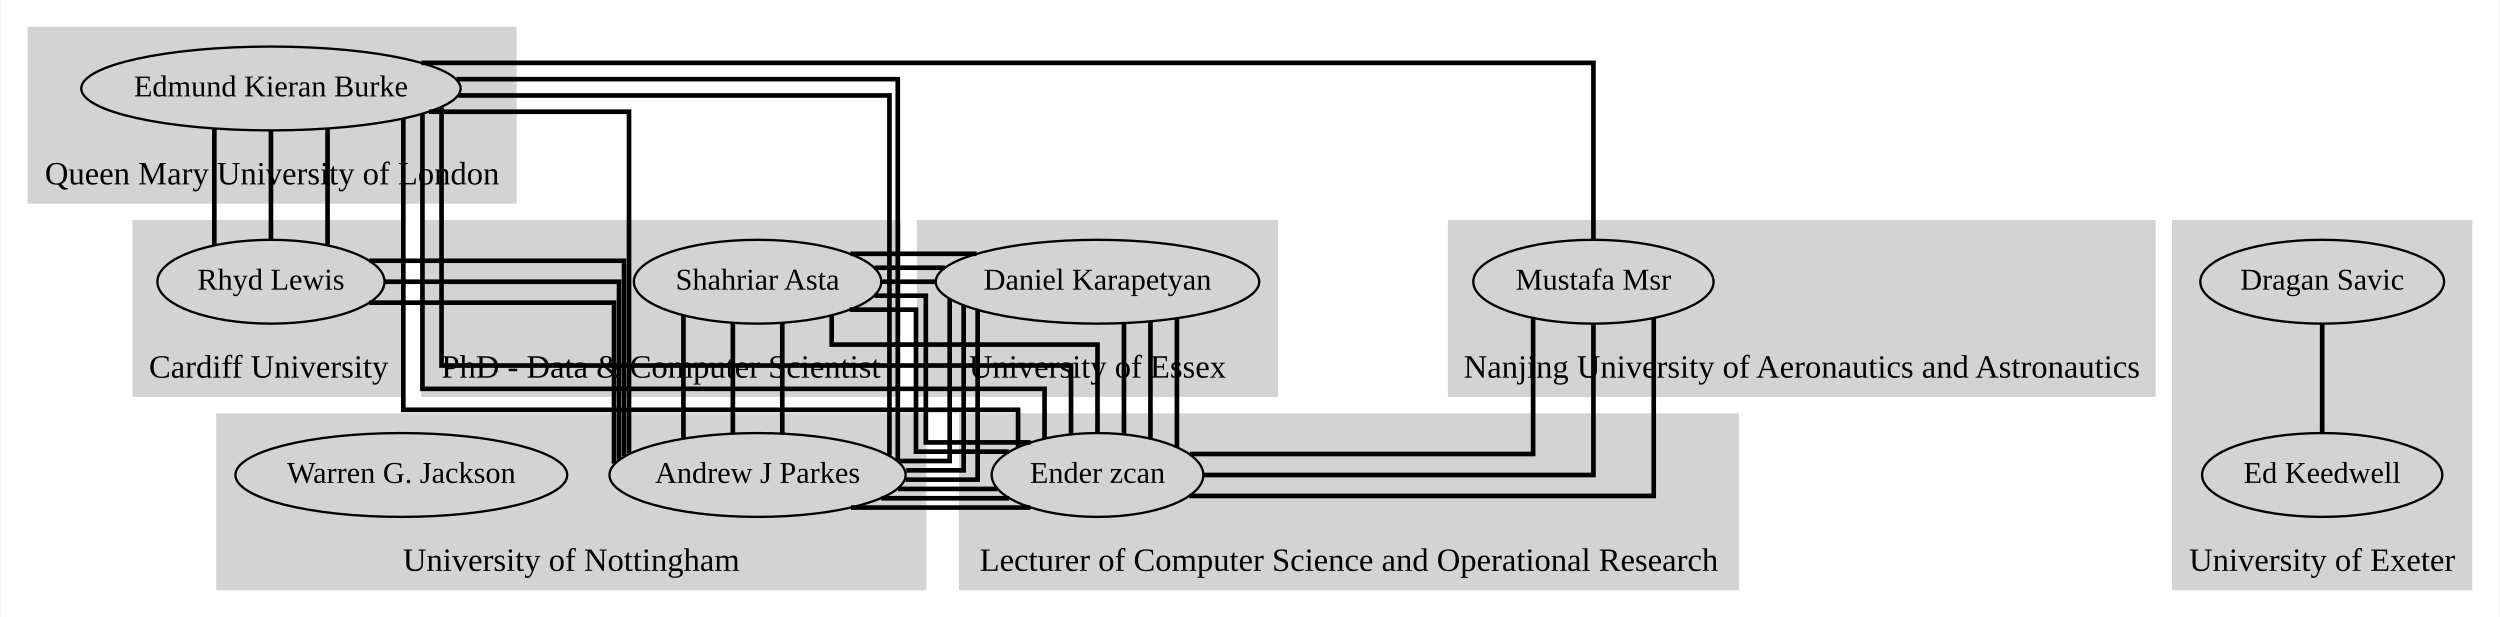
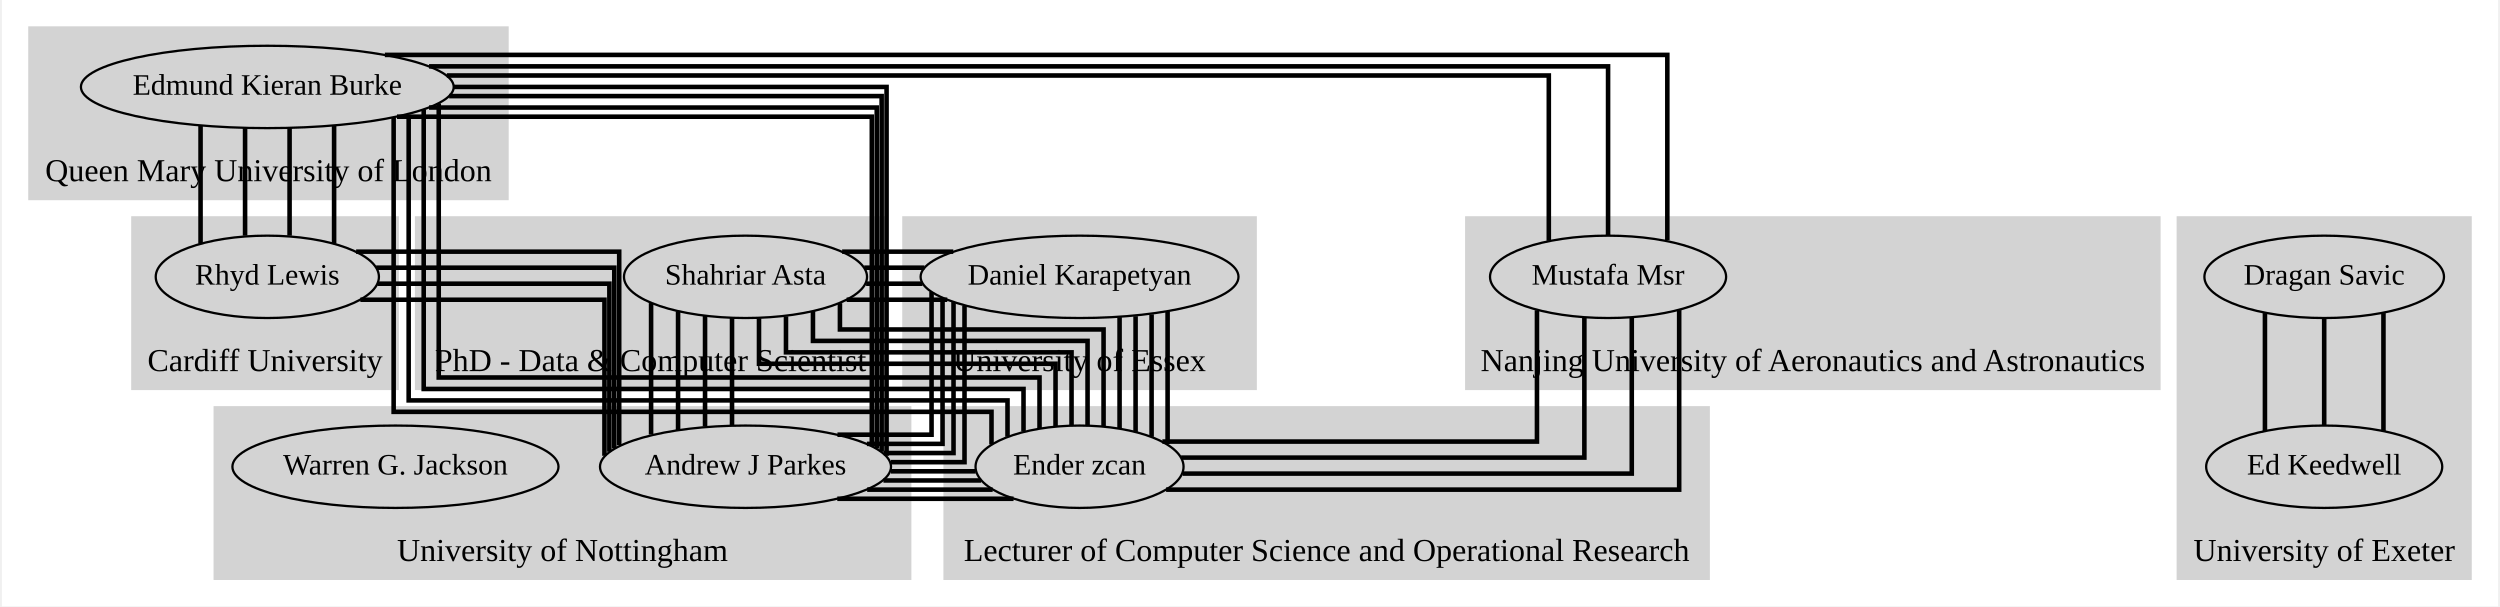
- <svg xmlns="http://www.w3.org/2000/svg" width="936pt" height="231pt" viewBox="0.00 0.00 936.00 231.16">
-   <g id="graph0" class="graph" transform="scale(0.872321 0.872321) rotate(0) translate(4 261)">
-     <polygon fill="white" stroke="none" points="-4,4 -4,-261 1069,-261 1069,4 -4,4" />
+ <svg xmlns="http://www.w3.org/2000/svg" width="936pt" height="227pt" viewBox="0.00 0.00 936.00 227.35">
+   <g id="graph0" class="graph" transform="scale(0.857929 0.857929) rotate(0) translate(4 261)">
+     <polygon fill="white" stroke="none" points="-4,4 -4,-261 1087,-261 1087,4 -4,4" />
    <g id="clust1" class="cluster">
      <polygon fill="lightgrey" stroke="lightgrey" points="408,-8 408,-83 742,-83 742,-8 408,-8" />
      <text text-anchor="middle" x="575" y="-15.8" font-family="Times New Roman,serif" font-size="14.00">Lecturer of Computer Science and Operational Research</text>
    </g>
+     <g id="clust5" class="cluster">
+       <polygon fill="lightgrey" stroke="lightgrey" points="177,-91 177,-166 382,-166 382,-91 177,-91" />
+       <text text-anchor="middle" x="279.5" y="-98.8" font-family="Times New Roman,serif" font-size="14.00">PhD - Data &amp; Computer Scientist</text>
+     </g>
+     <g id="clust6" class="cluster">
+       <polygon fill="lightgrey" stroke="lightgrey" points="390,-91 390,-166 544,-166 544,-91 390,-91" />
+       <text text-anchor="middle" x="467" y="-98.8" font-family="Times New Roman,serif" font-size="14.00">University of Essex</text>
+     </g>
    <g id="clust4" class="cluster">
      <polygon fill="lightgrey" stroke="lightgrey" points="8,-174 8,-249 217,-249 217,-174 8,-174" />
      <text text-anchor="middle" x="112.5" y="-181.8" font-family="Times New Roman,serif" font-size="14.00">Queen Mary University of London</text>
    </g>
    <g id="clust2" class="cluster">
      <polygon fill="lightgrey" stroke="lightgrey" points="89,-8 89,-83 393,-83 393,-8 89,-8" />
      <text text-anchor="middle" x="241" y="-15.8" font-family="Times New Roman,serif" font-size="14.00">University of Nottingham</text>
    </g>
    <g id="clust3" class="cluster">
-       <polygon fill="lightgrey" stroke="lightgrey" points="929,-8 929,-166 1057,-166 1057,-8 929,-8" />
-       <text text-anchor="middle" x="993" y="-15.8" font-family="Times New Roman,serif" font-size="14.00">University of Exeter</text>
-     </g>
-     <g id="clust6" class="cluster">
-       <polygon fill="lightgrey" stroke="lightgrey" points="390,-91 390,-166 544,-166 544,-91 390,-91" />
-       <text text-anchor="middle" x="467" y="-98.8" font-family="Times New Roman,serif" font-size="14.00">University of Essex</text>
-     </g>
-     <g id="clust5" class="cluster">
-       <polygon fill="lightgrey" stroke="lightgrey" points="177,-91 177,-166 382,-166 382,-91 177,-91" />
-       <text text-anchor="middle" x="279.5" y="-98.8" font-family="Times New Roman,serif" font-size="14.00">PhD - Data &amp; Computer Scientist</text>
+       <polygon fill="lightgrey" stroke="lightgrey" points="947,-8 947,-166 1075,-166 1075,-8 947,-8" />
+       <text text-anchor="middle" x="1011" y="-15.8" font-family="Times New Roman,serif" font-size="14.00">University of Exeter</text>
    </g>
    <g id="clust7" class="cluster">
-       <polygon fill="lightgrey" stroke="lightgrey" points="618,-91 618,-166 921,-166 921,-91 618,-91" />
-       <text text-anchor="middle" x="769.5" y="-98.8" font-family="Times New Roman,serif" font-size="14.00">Nanjing University of Aeronautics and Astronautics</text>
+       <polygon fill="lightgrey" stroke="lightgrey" points="636,-91 636,-166 939,-166 939,-91 636,-91" />
+       <text text-anchor="middle" x="787.5" y="-98.8" font-family="Times New Roman,serif" font-size="14.00">Nanjing University of Aeronautics and Astronautics</text>
    </g>
    <g id="clust8" class="cluster">
      <polygon fill="lightgrey" stroke="lightgrey" points="53,-91 53,-166 169,-166 169,-91 53,-91" />
      <text text-anchor="middle" x="111" y="-98.8" font-family="Times New Roman,serif" font-size="14.00">Cardiff University</text>
    </g>
    <g id="node1" class="node">
      <ellipse fill="lightgrey" stroke="black" cx="467" cy="-57" rx="45.461" ry="18" />
      <text text-anchor="middle" x="467" y="-53.6" font-family="Times New Roman,serif" font-size="13.00">Ender zcan</text>
    </g>
    <g id="node2" class="node">
      <ellipse fill="lightgrey" stroke="black" cx="321" cy="-57" rx="63.599" ry="18" />
      <text text-anchor="middle" x="321" y="-53.6" font-family="Times New Roman,serif" font-size="13.00">Andrew J Parkes</text>
    </g>
    <g id="edge2" class="edge">
+       <path fill="none" stroke="black" stroke-width="2" d="M438.155,-43C416.133,-43 385.523,-43 361.114,-43" />
+     </g>
+     <g id="edge6" class="edge">
+       <path fill="none" stroke="black" stroke-width="2" d="M421.605,-55C409.886,-55 397.054,-55 384.593,-55" />
+     </g>
+     <g id="edge10" class="edge">
      <path fill="none" stroke="black" stroke-width="2" d="M423.985,-51C410.611,-51 395.611,-51 381.286,-51" />
    </g>
-     <g id="edge6" class="edge">
-       <path fill="none" stroke="black" stroke-width="2" d="M438.155,-43C416.133,-43 385.523,-43 361.114,-43" />
-     </g>
-     <g id="edge10" class="edge">
+     <g id="edge14" class="edge">
      <path fill="none" stroke="black" stroke-width="2" d="M429.021,-47C412.292,-47 392.347,-47 374.176,-47" />
    </g>
    <g id="node6" class="node">
      <ellipse fill="lightgrey" stroke="black" cx="112" cy="-223" rx="81.472" ry="18" />
      <text text-anchor="middle" x="112" y="-219.6" font-family="Times New Roman,serif" font-size="13.00">Edmund Kieran Burke</text>
    </g>
    <g id="edge1" class="edge">
-       <path fill="none" stroke="black" stroke-width="2" d="M432.889,-69.037C432.889,-76.626 432.889,-85 432.889,-85 432.889,-85 168.851,-85 168.851,-85 168.851,-85 168.851,-175.664 168.851,-210.017" />
+       <path fill="none" stroke="black" stroke-width="2" d="M449.507,-73.766C449.507,-84.336 449.507,-96 449.507,-96 449.507,-96 186.917,-96 186.917,-96 186.917,-96 186.917,-188.942 186.917,-215.808" />
    </g>
    <g id="edge5" class="edge">
-       <path fill="none" stroke="black" stroke-width="2" d="M444.26,-72.906C444.26,-82.934 444.26,-94 444.26,-94 444.26,-94 177.063,-94 177.063,-94 177.063,-94 177.063,-180.806 177.063,-212.002" />
+       <path fill="none" stroke="black" stroke-width="2" d="M435.513,-70.142C435.513,-77.815 435.513,-86 435.513,-86 435.513,-86 173.778,-86 173.778,-86 173.778,-86 173.778,-177.313 173.778,-210.842" />
    </g>
    <g id="edge9" class="edge">
-       <path fill="none" stroke="black" stroke-width="2" d="M455.63,-74.501C455.63,-87.864 455.63,-104 455.63,-104 455.63,-104 185.274,-104 185.274,-104 185.274,-104 185.274,-187.935 185.274,-214.821" />
+       <path fill="none" stroke="black" stroke-width="2" d="M442.51,-72.408C442.51,-81.404 442.51,-91 442.51,-91 442.51,-91 180.347,-91 180.347,-91 180.347,-91 180.347,-182.38 180.347,-213.079" />
+     </g>
+     <g id="edge13" class="edge">
+       <path fill="none" stroke="black" stroke-width="2" d="M428.516,-66.762C428.516,-73.406 428.516,-81 428.516,-81 428.516,-81 167.208,-81 167.208,-81 167.208,-81 167.208,-174.292 167.208,-209.641" />
    </g>
    <g id="node7" class="node">
      <ellipse fill="lightgrey" stroke="black" cx="321" cy="-140" rx="53.122" ry="18" />
      <text text-anchor="middle" x="321" y="-136.6" font-family="Times New Roman,serif" font-size="13.00">Shahriar Asta</text>
    </g>
    <g id="edge3" class="edge">
-       <path fill="none" stroke="black" stroke-width="2" d="M467,-75.027C467,-91.398 467,-113 467,-113 467,-113 352.836,-113 352.836,-113 352.836,-113 352.836,-119.132 352.836,-125.551" />
+       <path fill="none" stroke="black" stroke-width="2" d="M456.504,-74.527C456.504,-87.162 456.504,-102 456.504,-102 456.504,-102 326.896,-102 326.896,-102 326.896,-102 326.896,-112.103 326.896,-121.89" />
    </g>
    <g id="edge7" class="edge">
-       <path fill="none" stroke="black" stroke-width="2" d="M438.286,-71C417.585,-71 393.277,-71 393.277,-71 393.277,-71 393.277,-134 393.277,-134 393.277,-134 383.532,-134 371.199,-134" />
+       <path fill="none" stroke="black" stroke-width="2" d="M470.499,-75.009C470.499,-91.049 470.499,-112 470.499,-112 470.499,-112 350.478,-112 350.478,-112 350.478,-112 350.478,-118.359 350.478,-125.016" />
    </g>
    <g id="edge11" class="edge">
-       <path fill="none" stroke="black" stroke-width="2" d="M428.933,-67C409.142,-67 389.038,-67 389.038,-67 389.038,-67 389.038,-128 389.038,-128 389.038,-128 375.546,-128 360.578,-128" />
+       <path fill="none" stroke="black" stroke-width="2" d="M463.501,-75.051C463.501,-89.373 463.501,-107 463.501,-107 463.501,-107 338.687,-107 338.687,-107 338.687,-107 338.687,-114.742 338.687,-122.727" />
+     </g>
+     <g id="edge15" class="edge">
+       <path fill="none" stroke="black" stroke-width="2" d="M477.496,-74.677C477.496,-92.376 477.496,-117 477.496,-117 477.496,-117 362.27,-117 362.27,-117 362.27,-117 362.27,-122.75 362.27,-128.5" />
    </g>
    <g id="node9" class="node">
-       <ellipse fill="lightgrey" stroke="black" cx="680" cy="-140" rx="51.596" ry="18" />
-       <text text-anchor="middle" x="680" y="-136.6" font-family="Times New Roman,serif" font-size="13.00">Mustafa Msr</text>
+       <ellipse fill="lightgrey" stroke="black" cx="698" cy="-140" rx="51.596" ry="18" />
+       <text text-anchor="middle" x="698" y="-136.6" font-family="Times New Roman,serif" font-size="13.00">Mustafa Msr</text>
    </g>
    <g id="edge4" class="edge">
-       <path fill="none" stroke="black" stroke-width="2" d="M506.449,-48C574.303,-48 705.899,-48 705.899,-48 705.899,-48 705.899,-98.145 705.899,-124.393" />
+       <path fill="none" stroke="black" stroke-width="2" d="M512.115,-54C581.973,-54 708.359,-54 708.359,-54 708.359,-54 708.359,-96.991 708.359,-122.181" />
    </g>
    <g id="edge8" class="edge">
-       <path fill="none" stroke="black" stroke-width="2" d="M506.679,-66C561.601,-66 654.101,-66 654.101,-66 654.101,-66 654.101,-102.584 654.101,-124.307" />
+       <path fill="none" stroke="black" stroke-width="2" d="M504.829,-47C577.406,-47 729.078,-47 729.078,-47 729.078,-47 729.078,-99.312 729.078,-125.469" />
    </g>
    <g id="edge12" class="edge">
-       <path fill="none" stroke="black" stroke-width="2" d="M512.694,-57C575.28,-57 680,-57 680,-57 680,-57 680,-97.579 680,-121.99" />
-     </g>
-     <g id="edge13" class="edge">
-       <path fill="none" stroke="black" stroke-width="2" d="M265.792,-66.291C265.792,-99.875 265.792,-213 265.792,-213 265.792,-213 221.101,-213 179.903,-213" />
+       <path fill="none" stroke="black" stroke-width="2" d="M511.384,-61C575.815,-61 687.641,-61 687.641,-61 687.641,-61 687.641,-98.765 687.641,-122.074" />
+     </g>
+     <g id="edge16" class="edge">
+       <path fill="none" stroke="black" stroke-width="2" d="M503.204,-68C560.816,-68 666.922,-68 666.922,-68 666.922,-68 666.922,-104.391 666.922,-125.43" />
    </g>
    <g id="edge17" class="edge">
-       <path fill="none" stroke="black" stroke-width="2" d="M377.64,-65.307C377.64,-98.523 377.64,-220 377.64,-220 377.64,-220 270.607,-220 192.422,-220" />
+       <path fill="none" stroke="black" stroke-width="2" d="M376.208,-66.113C376.208,-99.051 376.208,-210 376.208,-210 376.208,-210 246.313,-210 168.679,-210" />
    </g>
    <g id="edge21" class="edge">
-       <path fill="none" stroke="black" stroke-width="2" d="M381.22,-63.05C381.22,-93.334 381.22,-227 381.22,-227 381.22,-227 271.068,-227 191.682,-227" />
-     </g>
-     <g id="edge14" class="edge">
-       <path fill="none" stroke="black" stroke-width="2" d="M331.612,-75.01C331.612,-89.027 331.612,-108.375 331.612,-122.311" />
+       <path fill="none" stroke="black" stroke-width="2" d="M378.356,-65.001C378.356,-96.995 378.356,-214 378.356,-214 378.356,-214 261.589,-214 182.679,-214" />
+     </g>
+     <g id="edge25" class="edge">
+       <path fill="none" stroke="black" stroke-width="2" d="M380.504,-63.551C380.504,-93.859 380.504,-219 380.504,-219 380.504,-219 270.645,-219 191.47,-219" />
+     </g>
+     <g id="edge29" class="edge">
+       <path fill="none" stroke="black" stroke-width="2" d="M382.652,-61.789C382.652,-89.007 382.652,-223 382.652,-223 382.652,-223 273.263,-223 193.571,-223" />
    </g>
    <g id="edge18" class="edge">
-       <path fill="none" stroke="black" stroke-width="2" d="M310.388,-75.01C310.388,-89.027 310.388,-108.375 310.388,-122.311" />
+       <path fill="none" stroke="black" stroke-width="2" d="M291.522,-73.003C291.522,-87.983 291.522,-110.2 291.522,-124.885" />
    </g>
    <g id="edge22" class="edge">
-       <path fill="none" stroke="black" stroke-width="2" d="M289.164,-72.612C289.164,-87.826 289.164,-110.771 289.164,-125.569" />
+       <path fill="none" stroke="black" stroke-width="2" d="M279.73,-71.08C279.73,-87.267 279.73,-113.53 279.73,-128.529" />
+     </g>
+     <g id="edge26" class="edge">
+       <path fill="none" stroke="black" stroke-width="2" d="M315.104,-75.01C315.104,-88.932 315.104,-108.112 315.104,-122.025" />
+     </g>
+     <g id="edge30" class="edge">
+       <path fill="none" stroke="black" stroke-width="2" d="M303.313,-74.602C303.313,-88.878 303.313,-108.877 303.313,-122.991" />
    </g>
    <g id="node8" class="node">
      <ellipse fill="lightgrey" stroke="black" cx="467" cy="-140" rx="69.469" ry="18" />
      <text text-anchor="middle" x="467" y="-136.6" font-family="Times New Roman,serif" font-size="13.00">Daniel Karapetyan</text>
    </g>
-     <g id="edge15" class="edge">
-       <path fill="none" stroke="black" stroke-width="2" d="M384.57,-55C401.667,-55 415.518,-55 415.518,-55 415.518,-55 415.518,-104.318 415.518,-127.822" />
-     </g>
    <g id="edge19" class="edge">
-       <path fill="none" stroke="black" stroke-width="2" d="M384.86,-59C398.819,-59 409.517,-59 409.517,-59 409.517,-59 409.517,-107.945 409.517,-129.741" />
+       <path fill="none" stroke="black" stroke-width="2" d="M381.391,-63C398.183,-63 411.918,-63 411.918,-63 411.918,-63 411.918,-107.677 411.918,-128.968" />
    </g>
    <g id="edge23" class="edge">
-       <path fill="none" stroke="black" stroke-width="2" d="M381.404,-63C393.986,-63 403.517,-63 403.517,-63 403.517,-63 403.517,-113.344 403.517,-132.617" />
+       <path fill="none" stroke="black" stroke-width="2" d="M384.579,-59C402.259,-59 416.719,-59 416.719,-59 416.719,-59 416.719,-104.563 416.719,-127.344" />
+     </g>
+     <g id="edge27" class="edge">
+       <path fill="none" stroke="black" stroke-width="2" d="M374.068,-67C391.79,-67 407.117,-67 407.117,-67 407.117,-67 407.117,-111.111 407.117,-130.754" />
+     </g>
+     <g id="edge31" class="edge">
+       <path fill="none" stroke="black" stroke-width="2" d="M361.182,-71C381.668,-71 402.316,-71 402.316,-71 402.316,-71 402.316,-116.114 402.316,-133.384" />
    </g>
    <g id="node10" class="node">
      <ellipse fill="lightgrey" stroke="black" cx="112" cy="-140" rx="48.779" ry="18" />
      <text text-anchor="middle" x="112" y="-136.6" font-family="Times New Roman,serif" font-size="13.00">Rhyd Lewis</text>
    </g>
-     <g id="edge16" class="edge">
-       <path fill="none" stroke="black" stroke-width="2" d="M263.644,-65.164C263.644,-87.68 263.644,-149 263.644,-149 263.644,-149 199.111,-149 154.241,-149" />
-     </g>
    <g id="edge20" class="edge">
-       <path fill="none" stroke="black" stroke-width="2" d="M261.496,-63.513C261.496,-83.079 261.496,-140 261.496,-140 261.496,-140 204.55,-140 160.951,-140" />
+       <path fill="none" stroke="black" stroke-width="2" d="M261.496,-63.547C261.496,-82.653 261.496,-137 261.496,-137 261.496,-137 203.827,-137 160.124,-137" />
    </g>
    <g id="edge24" class="edge">
-       <path fill="none" stroke="black" stroke-width="2" d="M259.348,-61.855C259.348,-78.318 259.348,-131 259.348,-131 259.348,-131 197.765,-131 154.224,-131" />
+       <path fill="none" stroke="black" stroke-width="2" d="M259.348,-61.79C259.348,-78.03 259.348,-130 259.348,-130 259.348,-130 196.268,-130 152.654,-130" />
+     </g>
+     <g id="edge28" class="edge">
+       <path fill="none" stroke="black" stroke-width="2" d="M265.792,-66.357C265.792,-90.133 265.792,-151 265.792,-151 265.792,-151 196.368,-151 150.808,-151" />
+     </g>
+     <g id="edge32" class="edge">
+       <path fill="none" stroke="black" stroke-width="2" d="M263.644,-65.029C263.644,-86.566 263.644,-144 263.644,-144 263.644,-144 204.037,-144 159.565,-144" />
    </g>
    <g id="node3" class="node">
      <ellipse fill="lightgrey" stroke="black" cx="168" cy="-57" rx="71.259" ry="18" />
      <text text-anchor="middle" x="168" y="-53.6" font-family="Times New Roman,serif" font-size="13.00">Warren G. Jackson</text>
    </g>
    <g id="node4" class="node">
-       <ellipse fill="lightgrey" stroke="black" cx="993" cy="-57" rx="51.596" ry="18" />
-       <text text-anchor="middle" x="993" y="-53.6" font-family="Times New Roman,serif" font-size="13.00">Ed Keedwell</text>
+       <ellipse fill="lightgrey" stroke="black" cx="1011" cy="-57" rx="51.596" ry="18" />
+       <text text-anchor="middle" x="1011" y="-53.6" font-family="Times New Roman,serif" font-size="13.00">Ed Keedwell</text>
    </g>
    <g id="node5" class="node">
-       <ellipse fill="lightgrey" stroke="black" cx="993" cy="-140" rx="52.358" ry="18" />
-       <text text-anchor="middle" x="993" y="-136.6" font-family="Times New Roman,serif" font-size="13.00">Dragan Savic</text>
-     </g>
-     <g id="edge25" class="edge">
-       <path fill="none" stroke="black" stroke-width="2" d="M993,-75.01C993,-88.836 993,-107.85 993,-121.739" />
-     </g>
-     <g id="edge26" class="edge">
-       <path fill="none" stroke="black" stroke-width="2" d="M360.895,-152C377.612,-152 397.268,-152 415.089,-152" />
-     </g>
-     <g id="edge27" class="edge">
-       <path fill="none" stroke="black" stroke-width="2" d="M371.245,-146C380.978,-146 391.311,-146 401.45,-146" />
-     </g>
-     <g id="edge28" class="edge">
-       <path fill="none" stroke="black" stroke-width="2" d="M374.122,-140C381.705,-140 389.597,-140 397.437,-140" />
-     </g>
-     <g id="edge29" class="edge">
-       <path fill="none" stroke="black" stroke-width="2" d="M501.111,-123.997C501.111,-107.886 501.111,-83.406 501.111,-68.925" />
-     </g>
-     <g id="edge30" class="edge">
-       <path fill="none" stroke="black" stroke-width="2" d="M489.74,-122.802C489.74,-108.083 489.74,-87.065 489.74,-72.772" />
-     </g>
-     <g id="edge31" class="edge">
-       <path fill="none" stroke="black" stroke-width="2" d="M478.37,-121.99C478.37,-107.973 478.37,-88.625 478.37,-74.689" />
-     </g>
-     <g id="edge32" class="edge">
-       <path fill="none" stroke="black" stroke-width="2" d="M680,-158.124C680,-185.439 680,-234 680,-234 680,-234 325.476,-234 176.604,-234" />
+       <ellipse fill="lightgrey" stroke="black" cx="1011" cy="-140" rx="52.358" ry="18" />
+       <text text-anchor="middle" x="1011" y="-136.6" font-family="Times New Roman,serif" font-size="13.00">Dragan Savic</text>
    </g>
    <g id="edge33" class="edge">
-       <path fill="none" stroke="black" stroke-width="2" d="M112,-158.01C112,-171.836 112,-190.85 112,-204.739" />
+       <path fill="none" stroke="black" stroke-width="2" d="M985.101,-72.612C985.101,-87.357 985.101,-109.362 985.101,-124.176" />
    </g>
    <g id="edge34" class="edge">
-       <path fill="none" stroke="black" stroke-width="2" d="M87.68,-155.612C87.68,-169.887 87.68,-190.968 87.68,-205.739" />
+       <path fill="none" stroke="black" stroke-width="2" d="M1011,-75.01C1011,-88.836 1011,-107.85 1011,-121.739" />
    </g>
    <g id="edge35" class="edge">
-       <path fill="none" stroke="black" stroke-width="2" d="M136.32,-155.612C136.32,-169.887 136.32,-190.968 136.32,-205.739" />
+       <path fill="none" stroke="black" stroke-width="2" d="M1036.9,-72.612C1036.9,-87.357 1036.9,-109.362 1036.9,-124.176" />
+     </g>
+     <g id="edge36" class="edge">
+       <path fill="none" stroke="black" stroke-width="2" d="M363.229,-151C378.388,-151 395.714,-151 411.81,-151" />
+     </g>
+     <g id="edge37" class="edge">
+       <path fill="none" stroke="black" stroke-width="2" d="M365.201,-130C379.049,-130 394.544,-130 409.186,-130" />
+     </g>
+     <g id="edge38" class="edge">
+       <path fill="none" stroke="black" stroke-width="2" d="M373.709,-137C381.714,-137 390.072,-137 398.355,-137" />
+     </g>
+     <g id="edge39" class="edge">
+       <path fill="none" stroke="black" stroke-width="2" d="M372.885,-144C381.409,-144 390.354,-144 399.196,-144" />
+     </g>
+     <g id="edge40" class="edge">
+       <path fill="none" stroke="black" stroke-width="2" d="M505.484,-124.777C505.484,-107.929 505.484,-81.265 505.484,-66.919" />
+     </g>
+     <g id="edge41" class="edge">
+       <path fill="none" stroke="black" stroke-width="2" d="M498.487,-123.602C498.487,-107.917 498.487,-84.569 498.487,-70.091" />
+     </g>
+     <g id="edge42" class="edge">
+       <path fill="none" stroke="black" stroke-width="2" d="M491.49,-122.802C491.49,-107.893 491.49,-86.522 491.49,-72.222" />
+     </g>
+     <g id="edge43" class="edge">
+       <path fill="none" stroke="black" stroke-width="2" d="M484.493,-122.398C484.493,-108.027 484.493,-87.856 484.493,-73.728" />
+     </g>
+     <g id="edge44" class="edge">
+       <path fill="none" stroke="black" stroke-width="2" d="M723.899,-156.018C723.899,-183.568 723.899,-237 723.899,-237 723.899,-237 310.672,-237 163.38,-237" />
+     </g>
+     <g id="edge45" class="edge">
+       <path fill="none" stroke="black" stroke-width="2" d="M698,-158.176C698,-184.988 698,-232 698,-232 698,-232 338.543,-232 182.685,-232" />
+     </g>
+     <g id="edge46" class="edge">
+       <path fill="none" stroke="black" stroke-width="2" d="M672.101,-155.733C672.101,-181.045 672.101,-228 672.101,-228 672.101,-228 344.617,-228 190.469,-228" />
+     </g>
+     <g id="edge47" class="edge">
+       <path fill="none" stroke="black" stroke-width="2" d="M141.183,-154.457C141.183,-168.856 141.183,-190.946 141.183,-206.135" />
+     </g>
+     <g id="edge48" class="edge">
+       <path fill="none" stroke="black" stroke-width="2" d="M121.728,-158.01C121.728,-171.932 121.728,-191.112 121.728,-205.025" />
+     </g>
+     <g id="edge49" class="edge">
+       <path fill="none" stroke="black" stroke-width="2" d="M102.272,-158.01C102.272,-171.932 102.272,-191.112 102.272,-205.025" />
+     </g>
+     <g id="edge50" class="edge">
+       <path fill="none" stroke="black" stroke-width="2" d="M82.817,-154.457C82.817,-168.856 82.817,-190.946 82.817,-206.135" />
    </g>
  </g>
</svg>
